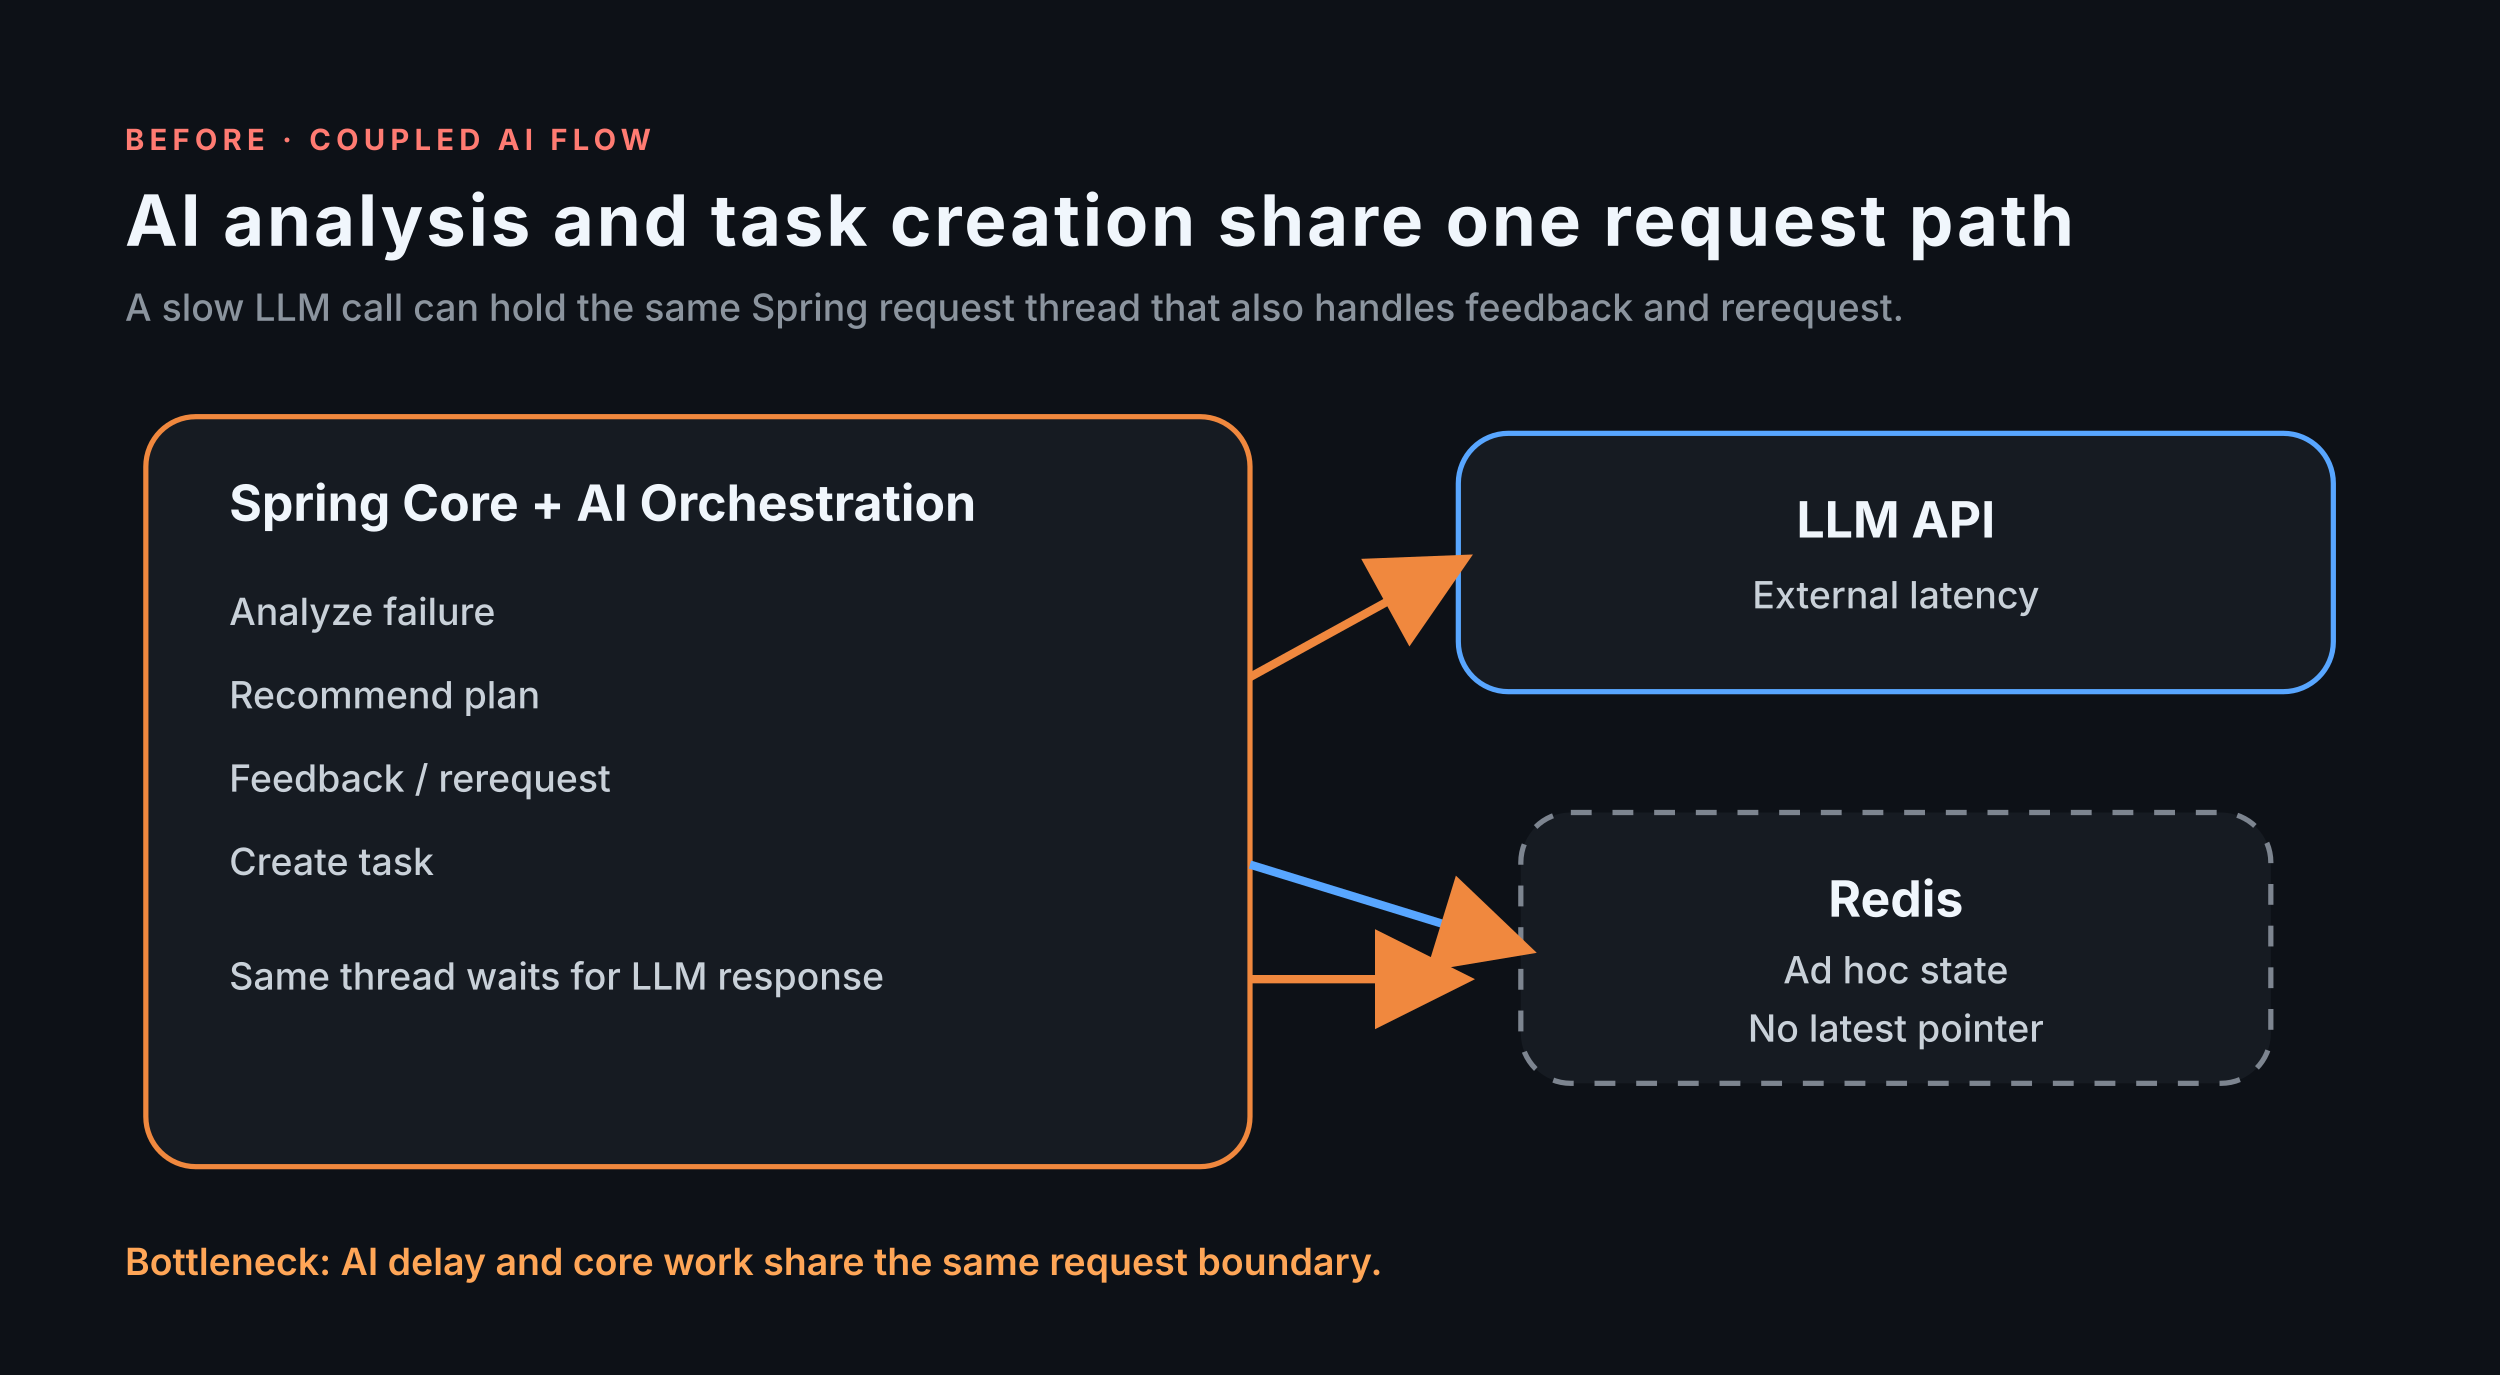
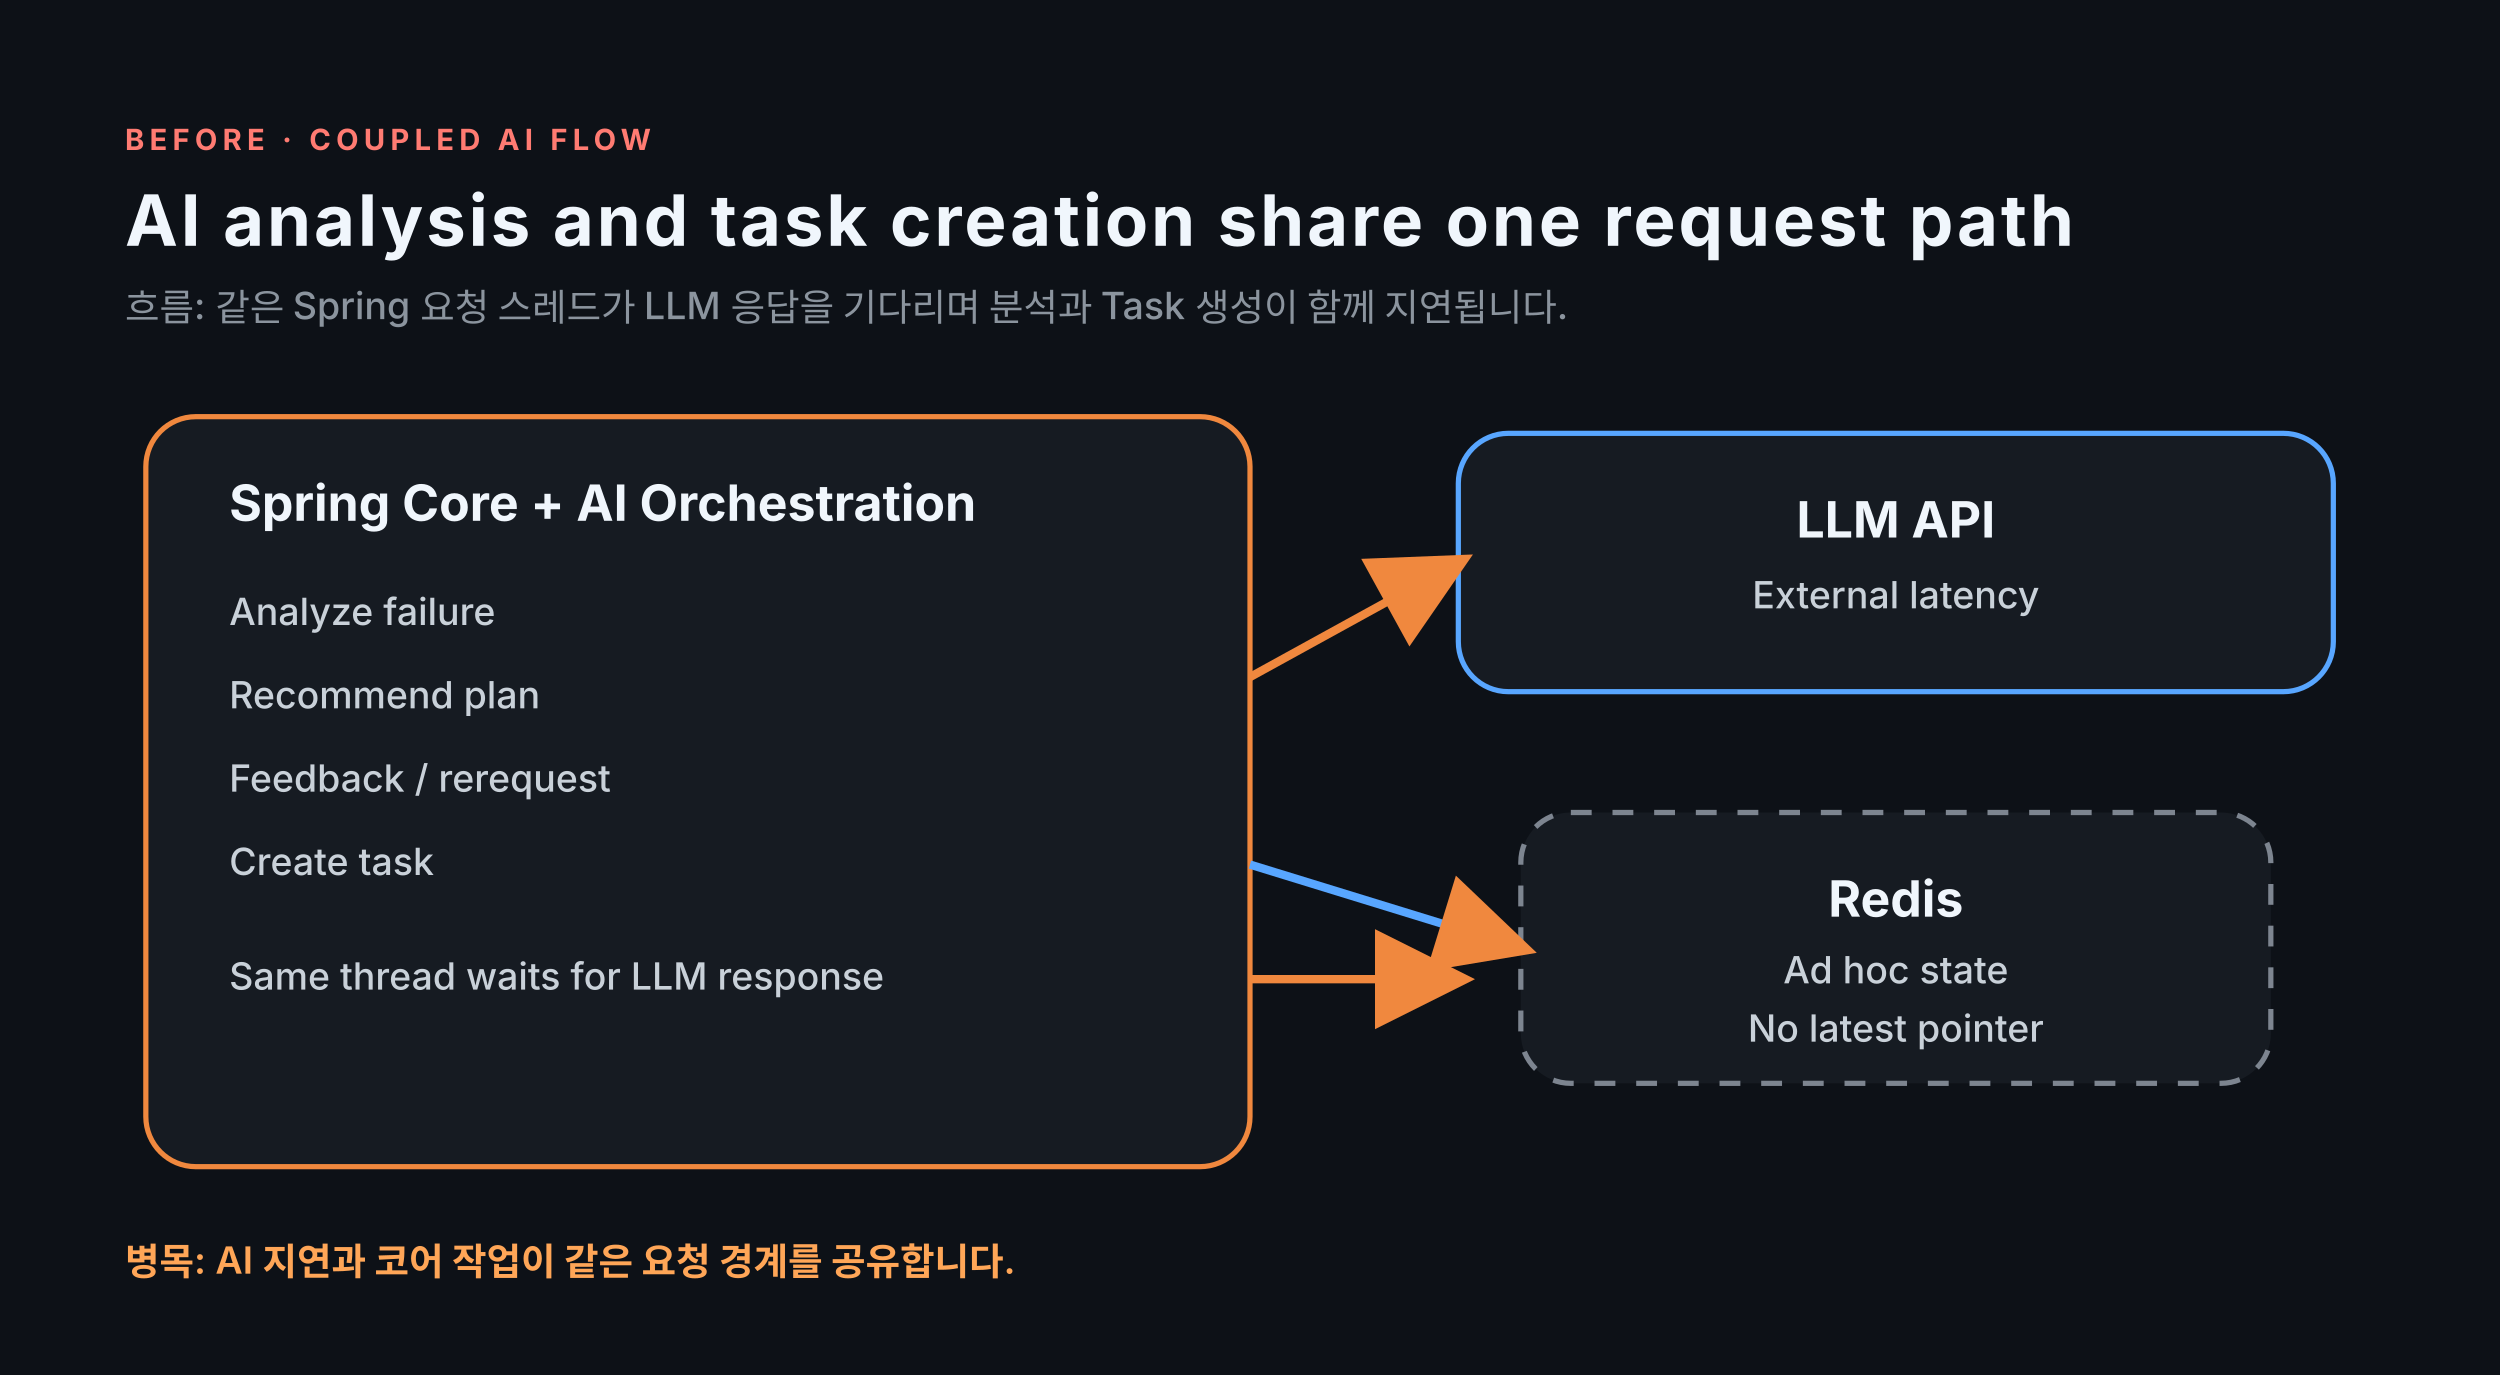
<svg xmlns="http://www.w3.org/2000/svg" viewBox="0 0 1200 660" role="img" aria-labelledby="title desc">
  <defs>
    <marker id="arrow" markerWidth="12" markerHeight="12" refX="10" refY="6" orient="auto">
      <path d="M 0 0 L 12 6 L 0 12 z" fill="#f0883e" />
    </marker>
    <style>
      .bg { fill: #0d1117; }
      .title { font: 700 34px 'Inter', 'Segoe UI', sans-serif; fill: #f0f6fc; letter-spacing: 0.04em; }
      .subtitle { font: 500 18px 'Inter', 'Segoe UI', sans-serif; fill: #8b949e; }
      .tag { font: 700 14px 'Inter', 'Segoe UI', sans-serif; fill: #ff7b72; letter-spacing: 0.18em; }
      .node { fill: #161b22; stroke: #f0883e; stroke-width: 2.5; rx: 24; }
      .node-soft { fill: #161b22; stroke: #58a6ff; stroke-width: 2.5; rx: 24; }
      .node-dashed { fill: #161b22; stroke: #7d8590; stroke-width: 2.5; stroke-dasharray: 10 10; rx: 24; }
      .node-title { font: 700 24px 'Inter', 'Segoe UI', sans-serif; fill: #f0f6fc; }
      .node-text { font: 500 18px 'Inter', 'Segoe UI', sans-serif; fill: #c9d1d9; }
      .note { font: 600 18px 'Inter', 'Segoe UI', sans-serif; fill: #ffa657; }
      .arrow { stroke: #f0883e; stroke-width: 4; fill: none; marker-end: url(#arrow); }
      .arrow-soft { stroke: #58a6ff; stroke-width: 4; fill: none; marker-end: url(#arrow); }
    </style>
  </defs>
  <rect class="bg" x="0" y="0" width="1200" height="660" />
  <text x="60" y="72" class="tag">BEFORE · COUPLED AI FLOW</text>
  <text x="60" y="118" class="title">AI analysis and task creation share one request path</text>
-   <text x="60" y="154" class="subtitle">A slow LLM call can hold the same Spring request thread that also handles feedback and rerequest.</text>
+   <text x="60" y="154" class="subtitle">흐름: 같은 Spring 요청 스레드가 LLM 응답을 기다리며 분석과 Task 생성이 함께 지연됩니다.</text>
  <rect x="70" y="200" width="530" height="360" class="node" />
  <text x="110" y="250" class="node-title">Spring Core + AI Orchestration</text>
  <text x="110" y="300" class="node-text">Analyze failure</text>
  <text x="110" y="340" class="node-text">Recommend plan</text>
  <text x="110" y="380" class="node-text">Feedback / rerequest</text>
  <text x="110" y="420" class="node-text">Create task</text>
  <text x="110" y="475" class="node-text">Same thread waits for LLM response</text>
  <rect x="700" y="208" width="420" height="124" class="node-soft" />
  <text x="910" y="258" text-anchor="middle" class="node-title">LLM API</text>
  <text x="910" y="292" text-anchor="middle" class="node-text">External latency</text>
  <rect x="730" y="390" width="360" height="130" class="node-dashed" />
  <text x="910" y="440" text-anchor="middle" class="node-title">Redis</text>
  <text x="910" y="472" text-anchor="middle" class="node-text">Ad hoc state</text>
  <text x="910" y="500" text-anchor="middle" class="node-text">No latest pointer</text>
  <path class="arrow" d="M 600 325 L 700 270" />
  <path class="arrow-soft" d="M 600 415 L 730 455" />
  <path class="arrow" d="M 600 470 L 700 470" />
-   <text x="60" y="612" class="note">Bottleneck: AI delay and core work share the same request boundary.</text>
+   <text x="60" y="612" class="note">병목: AI 지연과 코어 작업이 같은 요청 경계를 공유합니다.</text>
</svg>
